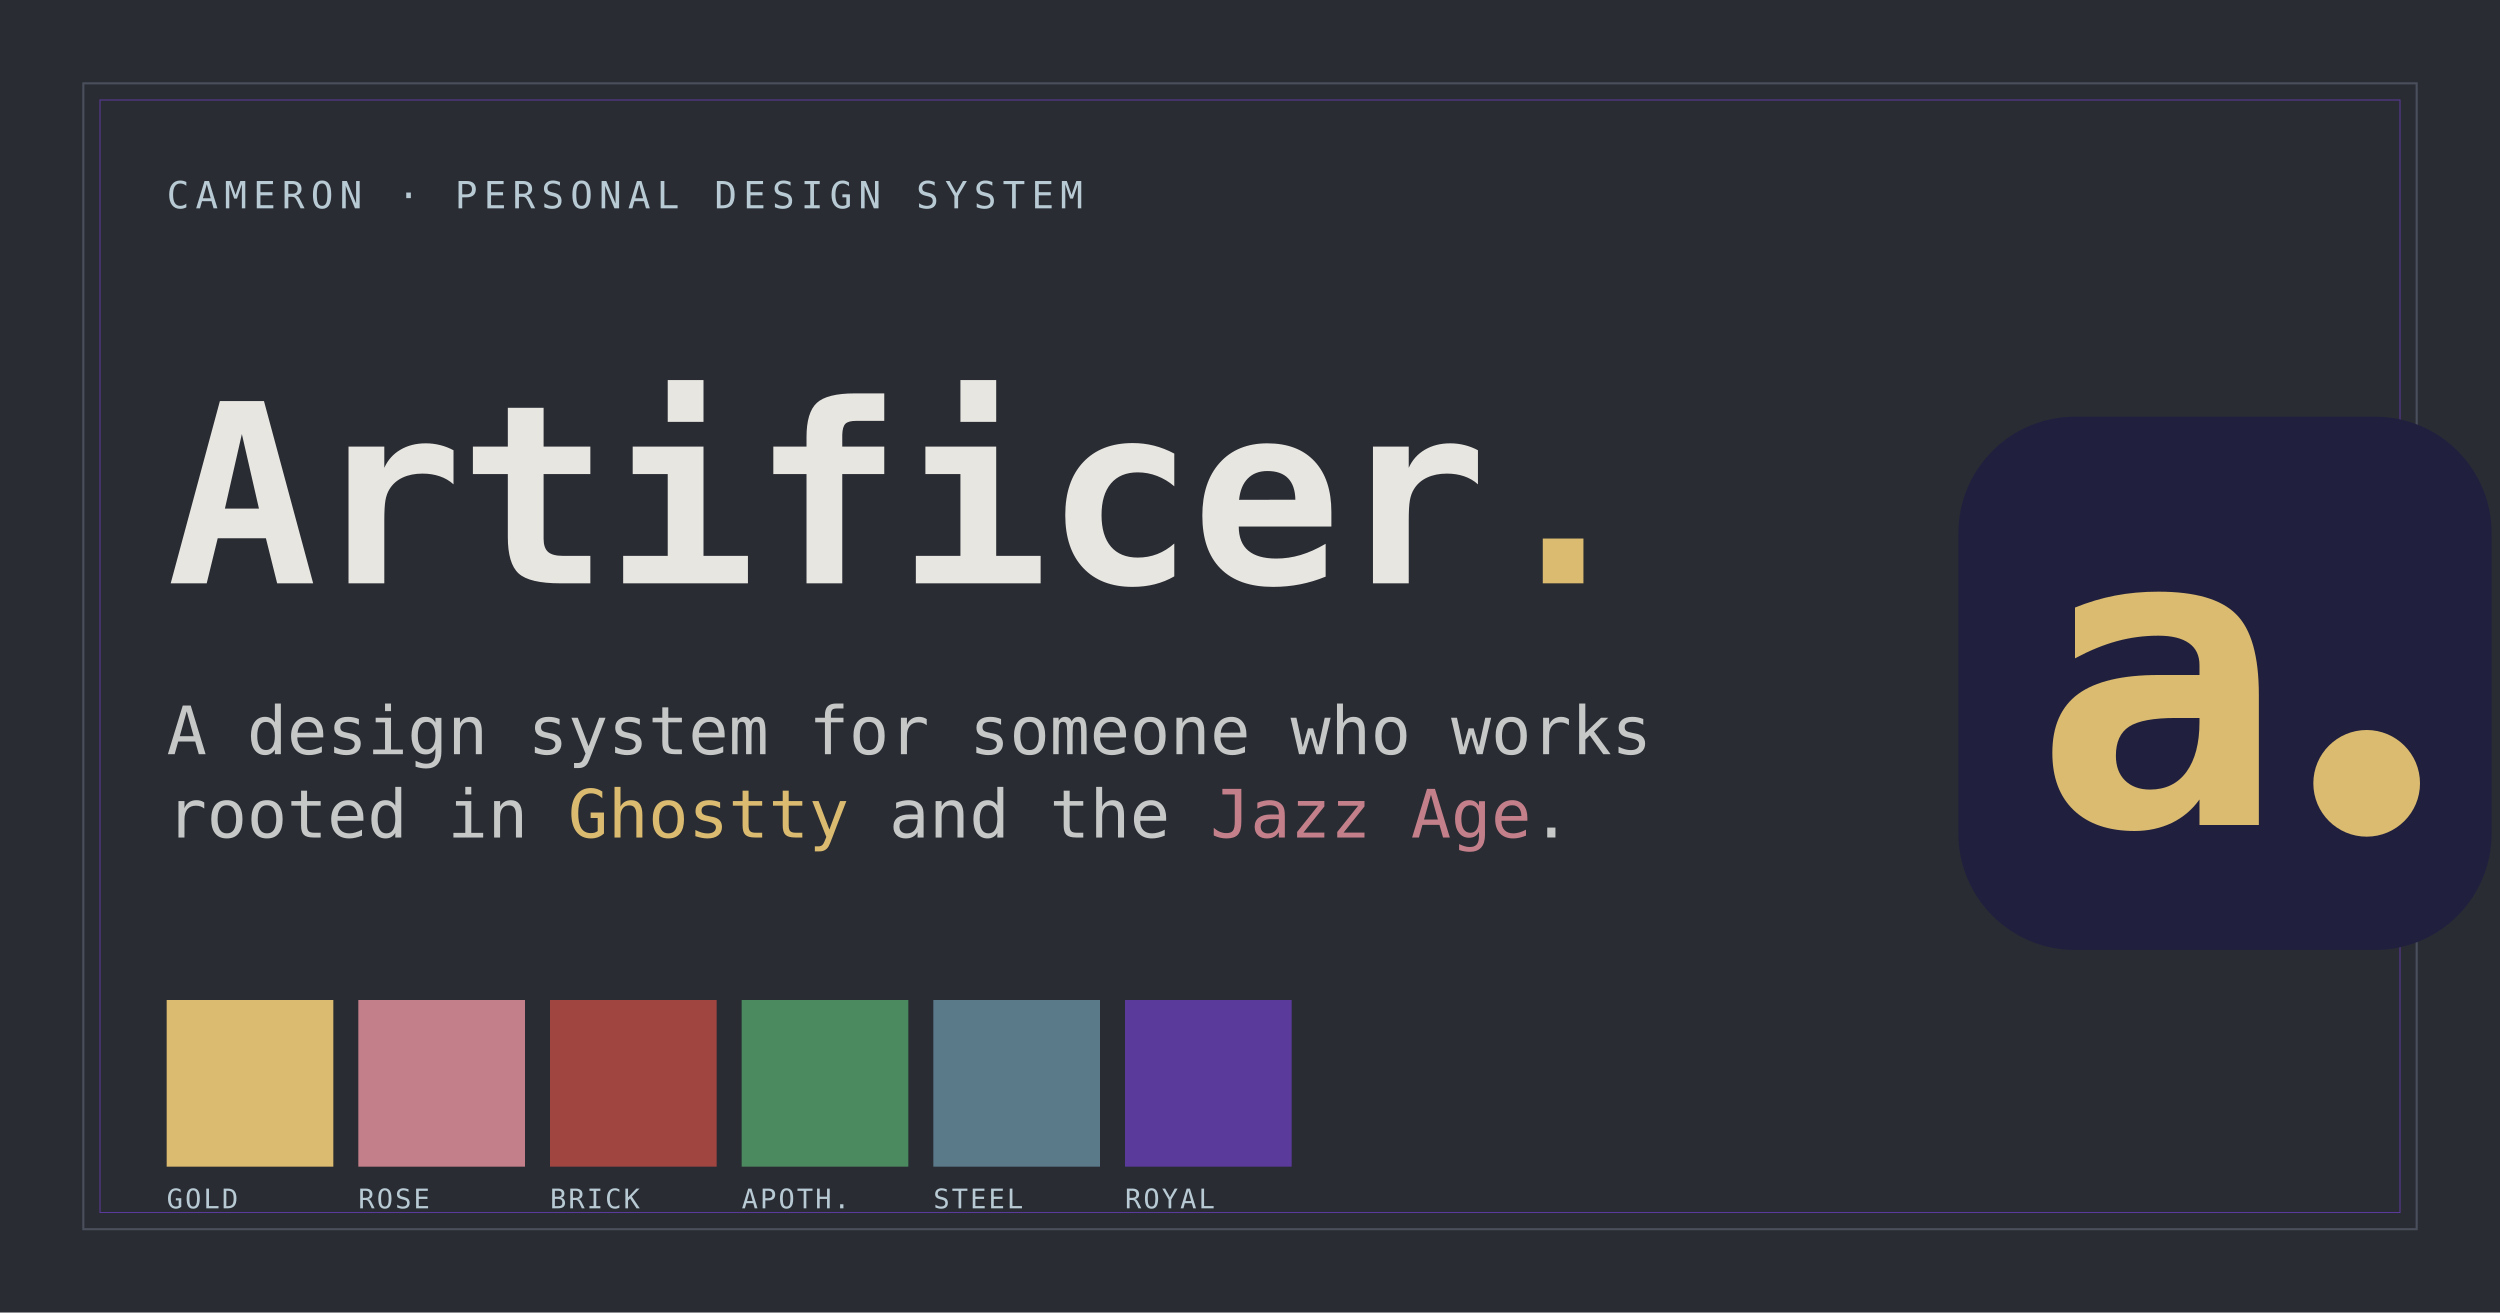
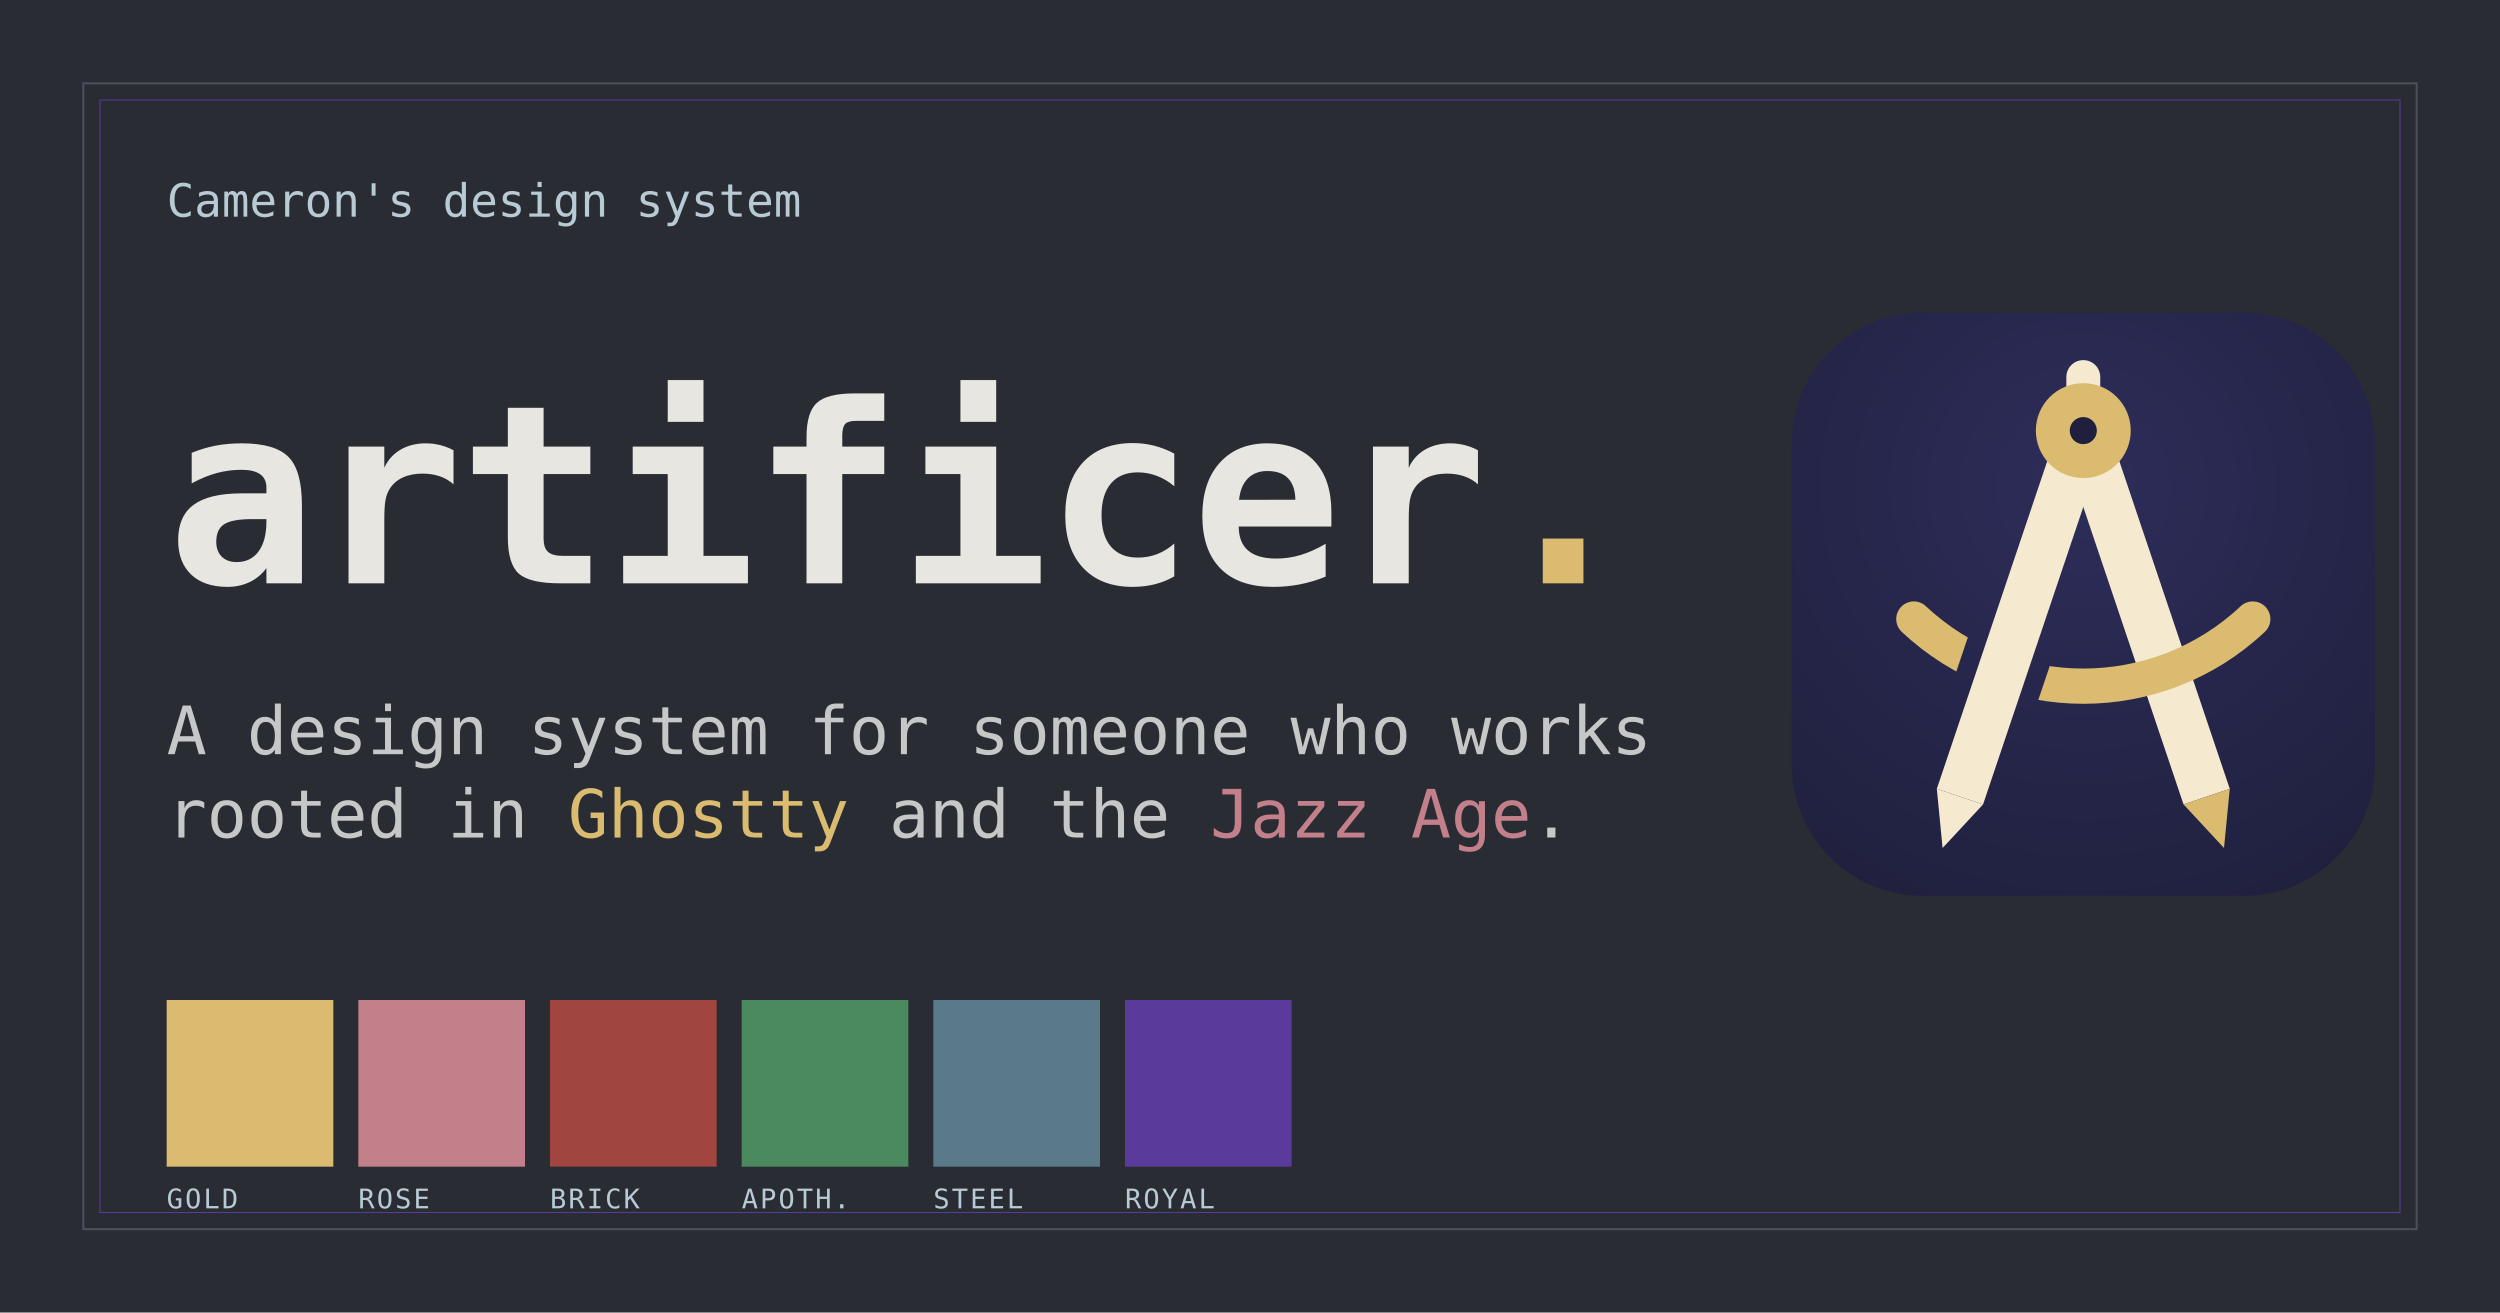
<svg xmlns="http://www.w3.org/2000/svg" viewBox="0 0 1200 630" width="1200" height="630">
  <rect width="1200" height="630" fill="#292c33" />
  <rect x="40" y="40" width="1120" height="550" fill="none" stroke="#4a4f5c" stroke-width="1" />
  <rect x="48" y="48" width="1104" height="534" fill="none" stroke="#5a3a9a" stroke-width="0.5" />
-   <text x="80" y="100" fill="#b8cad4" font-family="'JetBrains Mono', ui-monospace, monospace" font-size="18" letter-spacing="3">
-     CAMERON · PERSONAL DESIGN SYSTEM
-   </text>
+   <text x="80" y="104" fill="#b8cad4" font-family="'JetBrains Mono', ui-monospace, monospace" font-size="22" letter-spacing="0">Cameron's design system</text>
  <text x="80" y="280" fill="#e8e6e1" font-family="'JetBrains Mono', ui-monospace, monospace" font-weight="700" font-size="120" letter-spacing="-2">
-     Artificer<tspan fill="#dbbb6f">.</tspan>
+     artificer<tspan fill="#dbbb6f">.</tspan>
  </text>
  <text x="80" y="362" fill="#c5c8c6" font-family="'JetBrains Mono', ui-monospace, monospace" font-size="32" letter-spacing="0">
    A design system for someone who works
  </text>
  <text x="80" y="402" fill="#c5c8c6" font-family="'JetBrains Mono', ui-monospace, monospace" font-size="32" letter-spacing="0">
    rooted in <tspan fill="#dbbb6f">Ghostty</tspan> and the <tspan fill="#c4808a">Jazz Age</tspan>.
  </text>
  <g transform="translate(80, 480)">
    <rect x="0" y="0" width="80" height="80" fill="#dbbb6f" />
    <text x="0" y="100" fill="#b8cad4" font-family="'JetBrains Mono', monospace" font-size="13" letter-spacing="1">GOLD</text>
    <rect x="92" y="0" width="80" height="80" fill="#c4808a" />
    <text x="92" y="100" fill="#b8cad4" font-family="'JetBrains Mono', monospace" font-size="13" letter-spacing="1">ROSE</text>
    <rect x="184" y="0" width="80" height="80" fill="#a04540" />
    <text x="184" y="100" fill="#b8cad4" font-family="'JetBrains Mono', monospace" font-size="13" letter-spacing="1">BRICK</text>
    <rect x="276" y="0" width="80" height="80" fill="#4a8a5e" />
    <text x="276" y="100" fill="#b8cad4" font-family="'JetBrains Mono', monospace" font-size="13" letter-spacing="1">APOTH.</text>
    <rect x="368" y="0" width="80" height="80" fill="#5a7a8a" />
    <text x="368" y="100" fill="#b8cad4" font-family="'JetBrains Mono', monospace" font-size="13" letter-spacing="1">STEEL</text>
    <rect x="460" y="0" width="80" height="80" fill="#5a3a9a" />
    <text x="460" y="100" fill="#b8cad4" font-family="'JetBrains Mono', monospace" font-size="13" letter-spacing="1">ROYAL</text>
  </g>
-   <g transform="translate(940, 200) scale(8)">
-     <rect width="32" height="32" rx="7" fill="#20203e" />
-     <text x="4.5" y="24.5" font-family="'JetBrains Mono', ui-monospace, monospace" font-weight="700" font-size="25" fill="#dbbb6f">a</text>
-     <circle cx="24.5" cy="22" r="3.2" fill="#dbbb6f" />
+   <g transform="translate(860, 150) scale(0.2734)">
+     <defs>
+       <radialGradient id="ogG" cx="50%" cy="30%" r="78%">
+         <stop offset="0" stop-color="#2d2d5a" />
+         <stop offset="1" stop-color="#20203e" />
+       </radialGradient>
+       <mask id="ogK" maskUnits="userSpaceOnUse" x="0" y="0" width="1024" height="1024">
+         <rect width="1024" height="1024" fill="#fff" />
+         <line x1="512" y1="250" x2="330" y2="790" stroke="#000" stroke-width="128" />
+       </mask>
+     </defs>
+     <rect width="1024" height="1024" rx="230" fill="url(#ogG)" />
+     <g transform="translate(512 512) scale(1.19) translate(-512 -506)">
+       <line x1="512" y1="250" x2="694" y2="790" stroke="#f5ead0" stroke-width="72" />
+       <polygon points="659.9,801.5 728.1,778.5 719.6,865.8" fill="#dbbb6f" />
+       <path d="M262 528 A365 365 0 0 0 762 528" fill="none" stroke="#dbbb6f" stroke-width="52" stroke-linecap="round" mask="url(#ogK)" />
+       <line x1="512" y1="250" x2="330" y2="790" stroke="#f5ead0" stroke-width="72" />
+       <polygon points="364.1,801.5 295.9,778.5 304.4,865.8" fill="#f5ead0" />
+       <rect x="487" y="146" width="50" height="90" rx="25" fill="#f5ead0" />
+       <circle cx="512" cy="250" r="70" fill="#dbbb6f" />
+       <circle cx="512" cy="250" r="20" fill="#20203e" />
+     </g>
  </g>
</svg>
